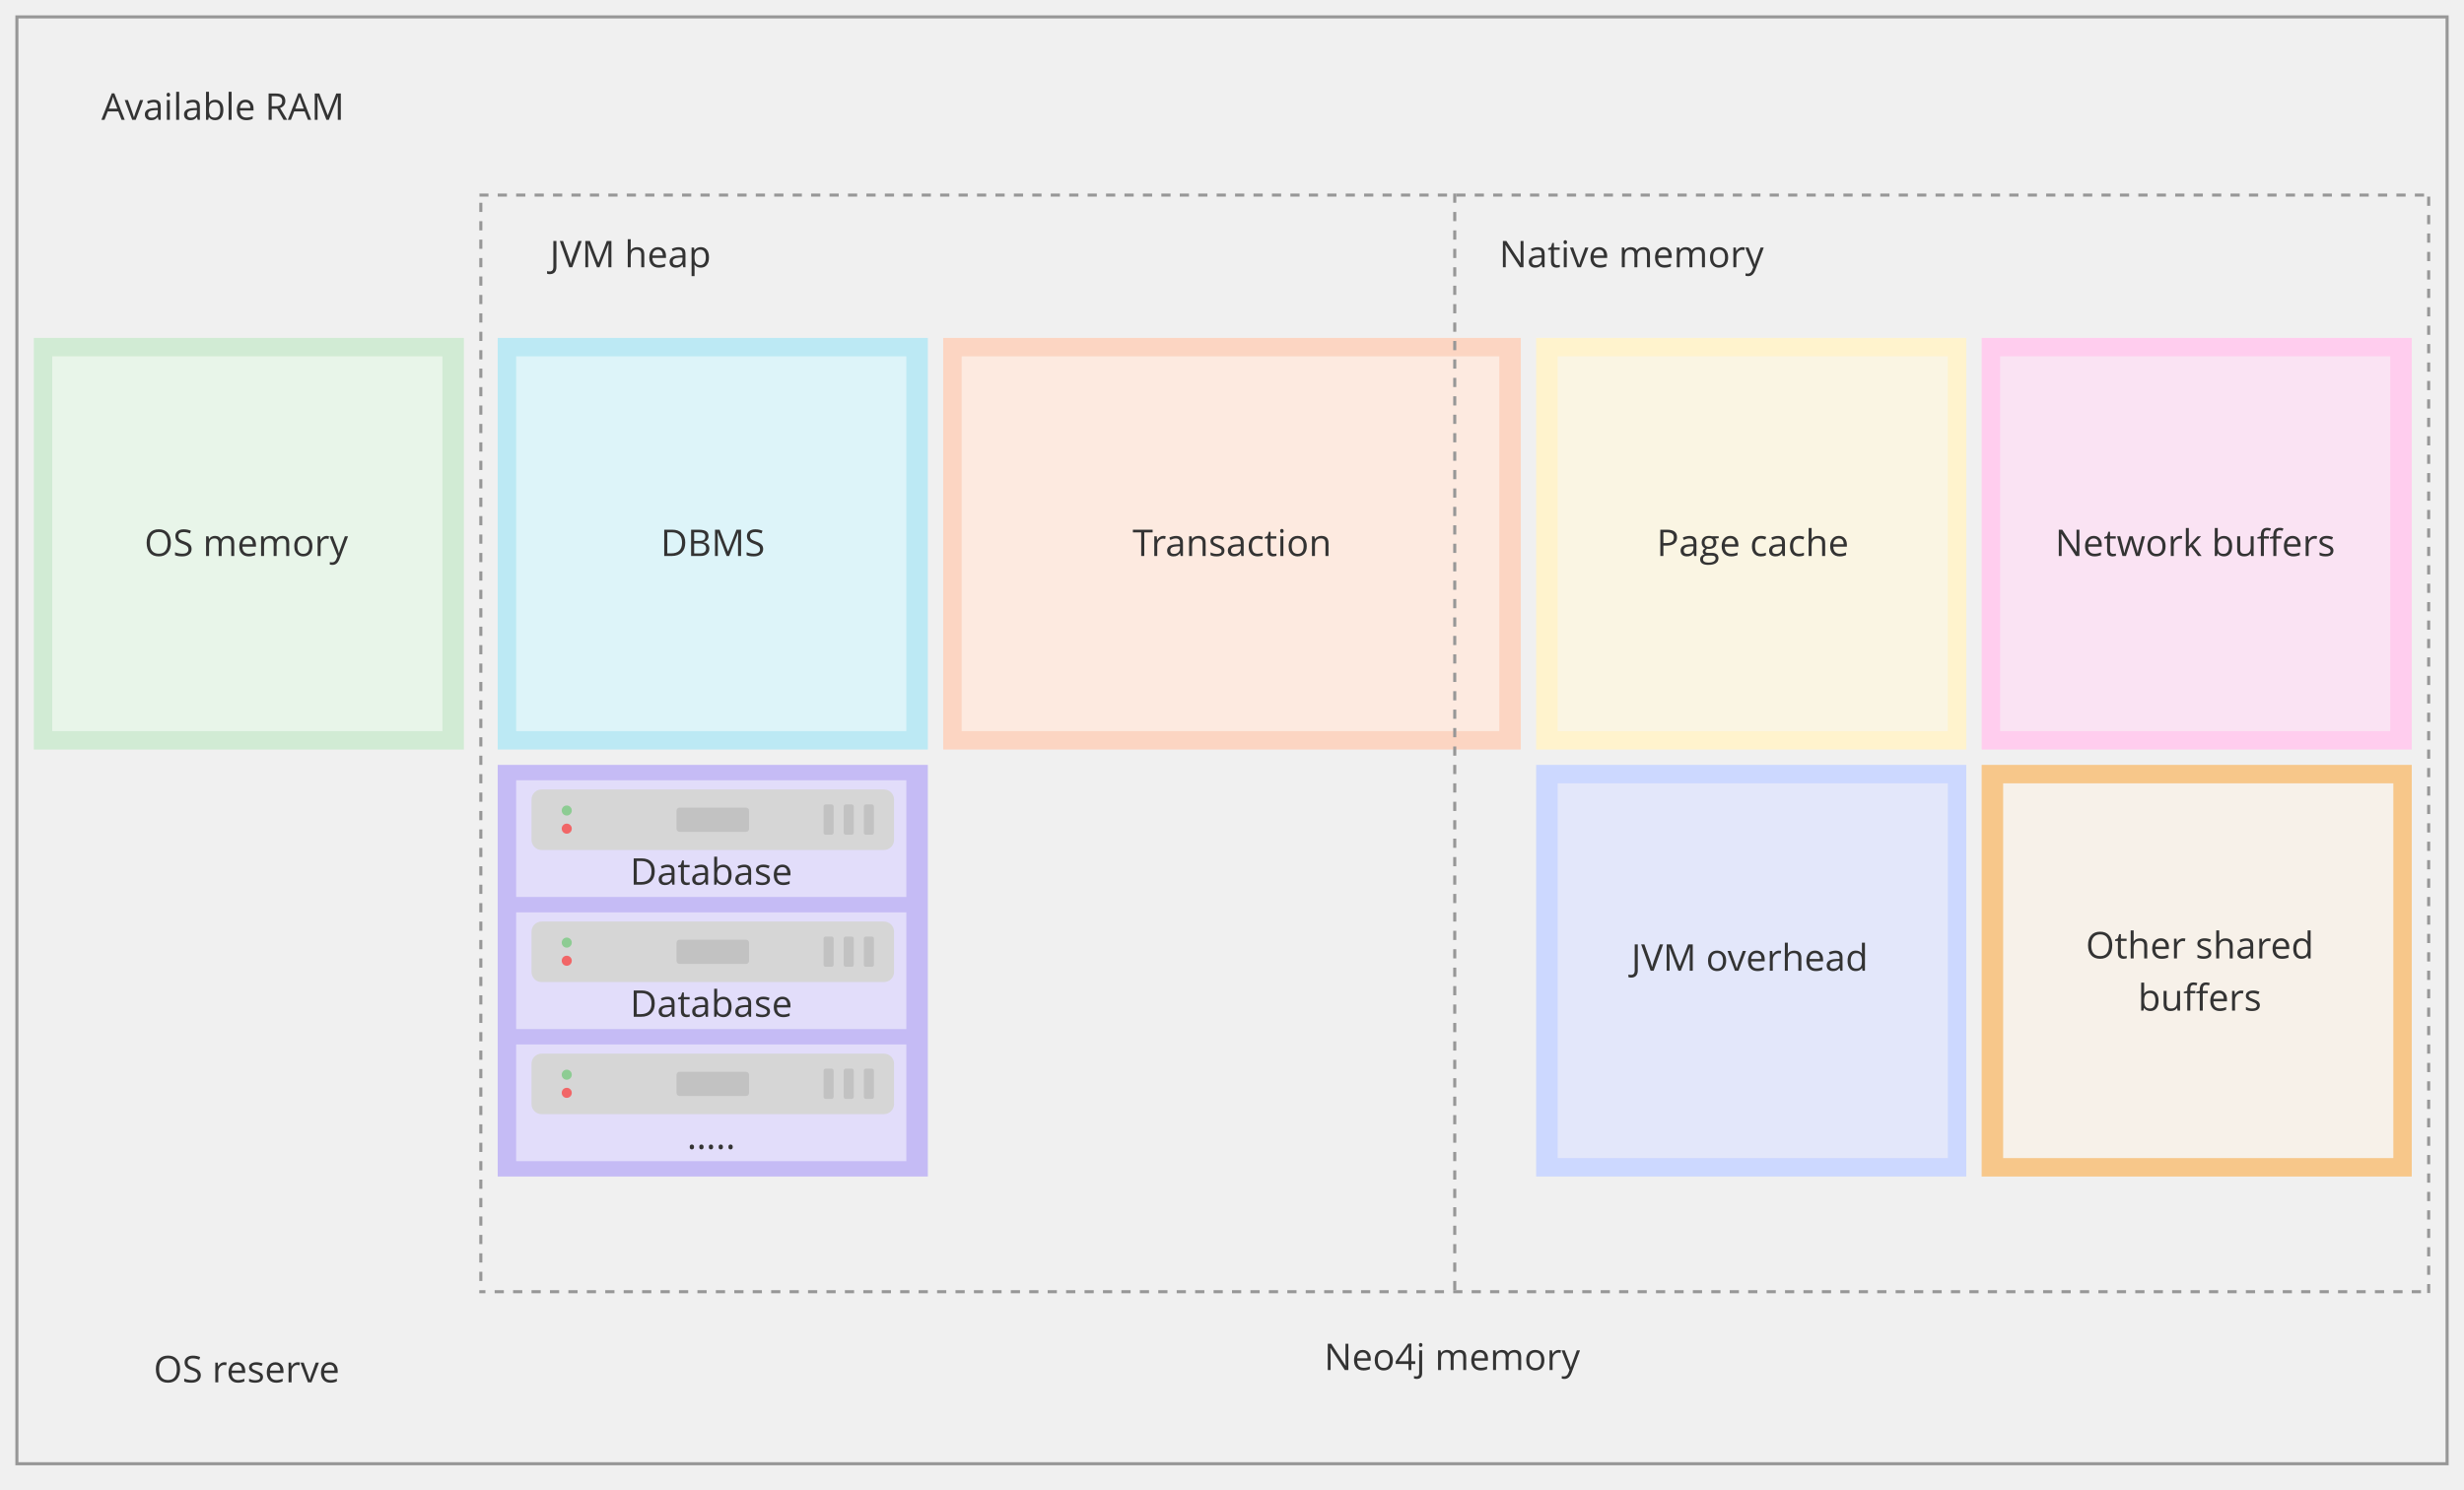
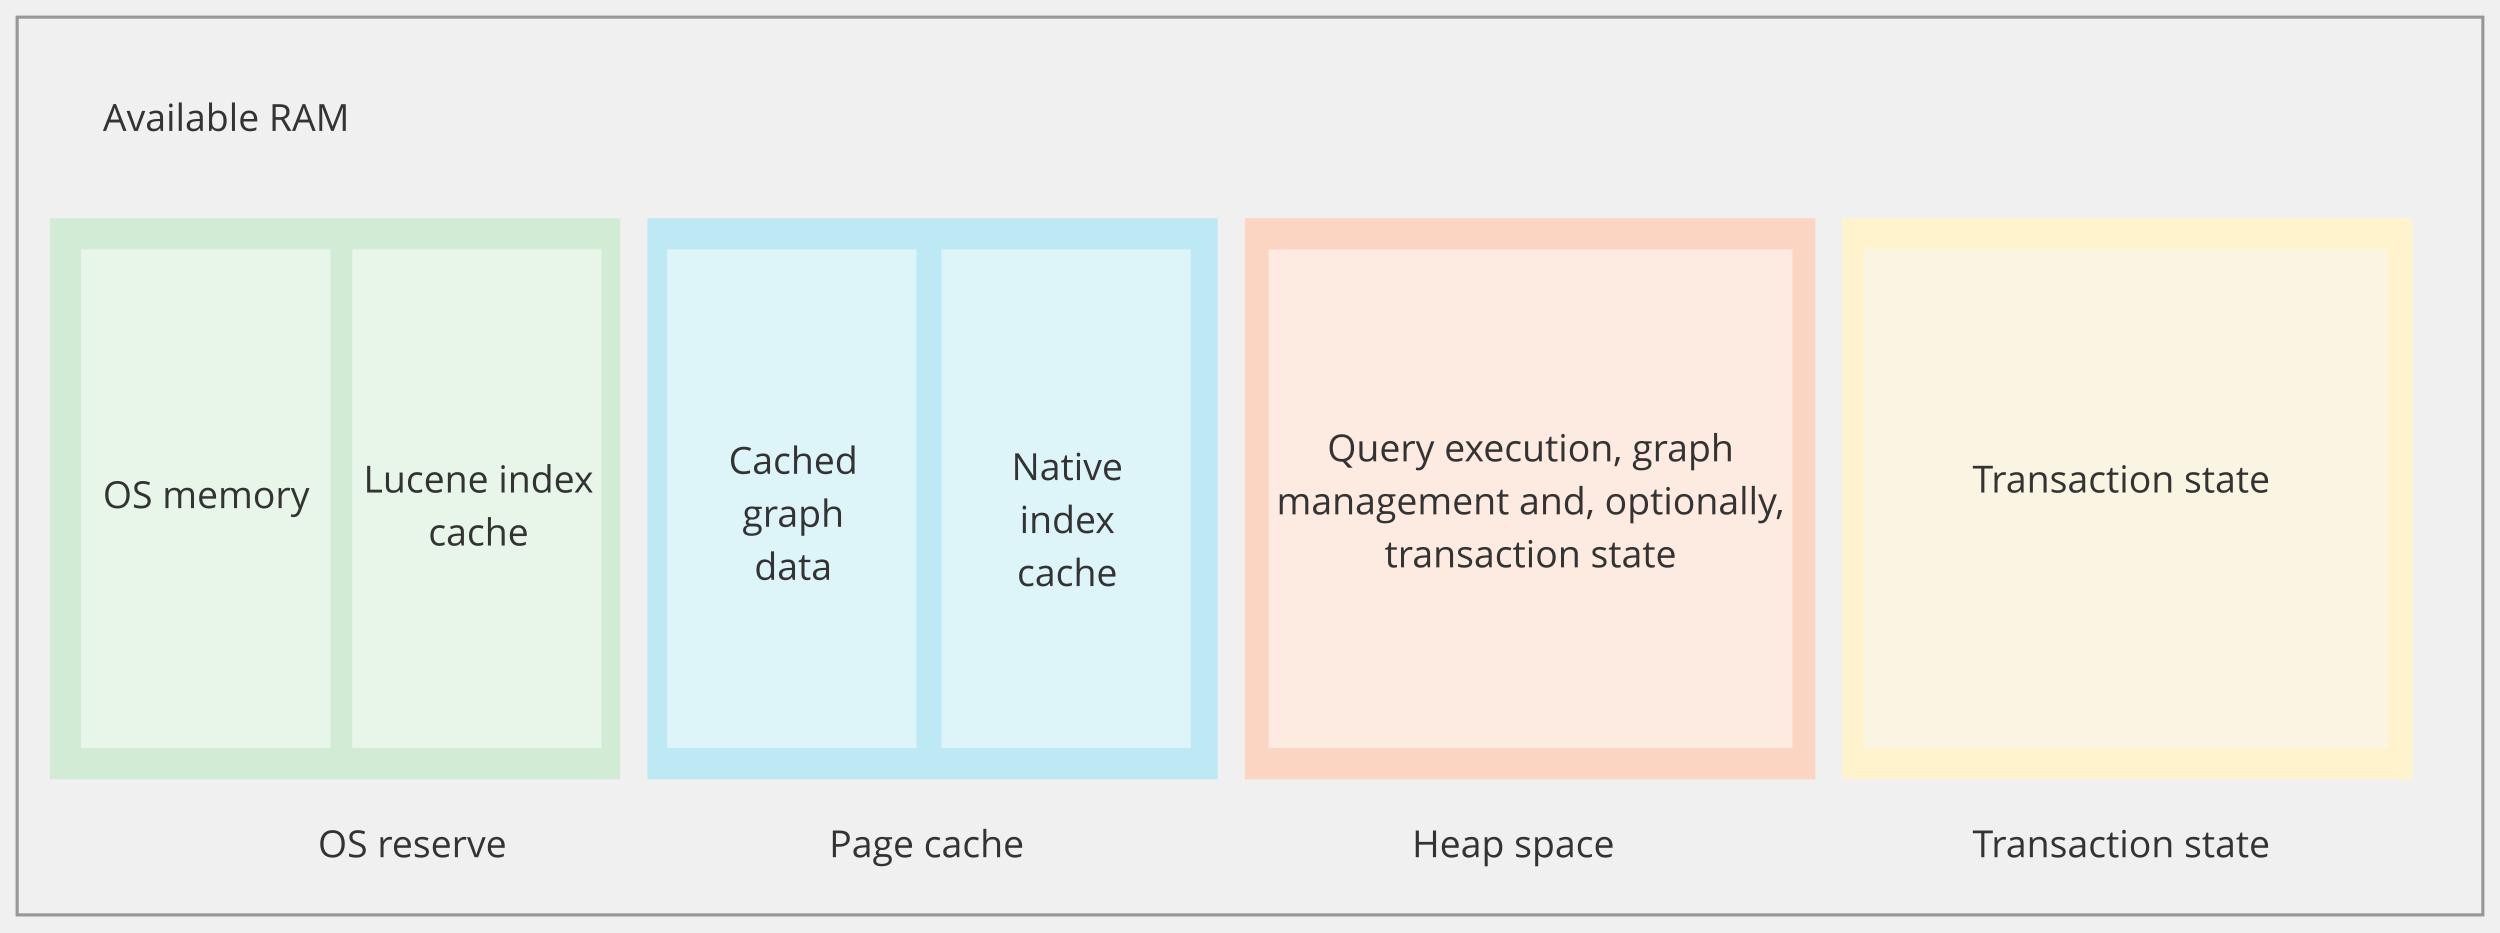
- <svg xmlns="http://www.w3.org/2000/svg" xmlns:xlink="http://www.w3.org/1999/xlink" width="802px" height="485px" viewBox="0 0 802 485" version="1.1">
-   <defs>
-     <rect id="path-1" x="156" y="63" width="635" height="358" />
-     <mask id="mask-2" maskContentUnits="userSpaceOnUse" maskUnits="objectBoundingBox" x="0" y="0" width="635" height="358" fill="white">
-       <use xlink:href="#path-1" />
-     </mask>
-   </defs>
-   <g id="neo4j-memory-management2" stroke="none" stroke-width="1" fill="none" fill-rule="evenodd">
+ <svg xmlns="http://www.w3.org/2000/svg" width="802px" height="299px" viewBox="0 0 802 299" version="1.1">
+   <defs />
+   <g id="neo4j-memory-management" stroke="none" stroke-width="1" fill="none" fill-rule="evenodd">
    <text id="Available-RAM" font-family="OpenSans-Regular, Open Sans" font-size="12" font-weight="normal" fill="#333333">
-       <tspan x="33" y="39">Available RAM</tspan>
+       <tspan x="33" y="42">Available RAM</tspan>
    </text>
-     <text id="JVM-heap" font-family="OpenSans-Regular, Open Sans" font-size="12" font-weight="normal" fill="#333333">
-       <tspan x="179" y="87">JVM heap</tspan>
+     <rect id="Rectangle-23" stroke="#979797" x="5.5" y="5.5" width="791" height="288" />
+     <rect id="Rectangle-24" fill="#D1EBD4" x="16" y="70" width="183" height="180" />
+     <rect id="Rectangle-24" fill="#BCE9F4" x="207.667" y="70" width="183" height="180" />
+     <rect id="Rectangle-24" fill="#FCD5C2" x="399.333" y="70" width="183" height="180" />
+     <rect id="Rectangle-25" fill="#E8F5E9" x="26" y="80" width="80" height="160" />
+     <rect id="Rectangle-25" fill="#E8F5E9" x="113" y="80" width="80" height="160" />
+     <rect id="Rectangle-26" fill="#FDEAE0" x="407" y="80" width="168" height="160" />
+     <text id="OS-reserve" font-family="OpenSans-Regular, Open Sans" font-size="12" font-weight="normal" fill="#333333">
+       <tspan x="102" y="275">OS reserve</tspan>
    </text>
-     <text id="Native-memory" font-family="OpenSans-Regular, Open Sans" font-size="12" font-weight="normal" fill="#333333">
-       <tspan x="488" y="87">Native memory</tspan>
+     <text id="Page-cache" font-family="OpenSans-Regular, Open Sans" font-size="12" font-weight="normal" fill="#333333">
+       <tspan x="266" y="275">Page cache</tspan>
    </text>
-     <rect id="Rectangle-23" stroke="#979797" x="5.5" y="5.5" width="791" height="471" />
-     <g id="Group-2" transform="translate(162, 249)">
-       <polygon id="Rectangle-24" fill="#C5BBF5" points="0 0 140 0 140 134 0 134" />
-       <g id="Group" transform="translate(6, 5)">
-         <polygon id="Rectangle-25" fill="#FFFFFF" opacity="0.499" points="0 0 127 0 127 38 0 38" />
-         <text id="Database" font-family="OpenSans-Regular, Open Sans" font-size="12" font-weight="normal" fill="#333333">
-           <tspan x="37.092" y="34">Database</tspan>
-         </text>
-         <g id="Group-32" transform="translate(5, 3)">
-           <path d="M114.722,19.697 L3.278,19.697 C1.467,19.697 0,18.228 0,16.414 L0,3.283 C0,1.469 1.467,0 3.278,0 L114.722,0 C116.533,0 118,1.469 118,3.283 L118,16.414 C118,18.228 116.533,19.697 114.722,19.697" id="Fill-1" fill="#D6D6D6" />
-           <path d="M13.111,12.762 C13.111,13.669 12.378,14.403 11.472,14.403 C10.567,14.403 9.833,13.669 9.833,12.762 C9.833,11.855 10.567,11.121 11.472,11.121 C12.378,11.121 13.111,11.855 13.111,12.762" id="Fill-3" fill="#F16667" />
-           <path d="M13.111,6.853 C13.111,7.76 12.378,8.494 11.472,8.494 C10.567,8.494 9.833,7.76 9.833,6.853 C9.833,5.946 10.567,5.211 11.472,5.211 C12.378,5.211 13.111,5.946 13.111,6.853" id="Fill-5" fill="#8DCC93" />
-           <path d="M97.678,14.732 L95.711,14.732 C95.349,14.732 95.056,14.438 95.056,14.075 L95.056,5.54 C95.056,5.177 95.349,4.883 95.711,4.883 L97.678,4.883 C98.04,4.883 98.333,5.177 98.333,5.54 L98.333,14.075 C98.333,14.438 98.04,14.732 97.678,14.732" id="Fill-7" fill="#C2C2C2" />
-           <path d="M104.231,14.732 L102.269,14.732 C101.906,14.732 101.611,14.437 101.611,14.072 L101.611,5.542 C101.611,5.178 101.906,4.883 102.269,4.883 L104.231,4.883 C104.595,4.883 104.889,5.178 104.889,5.542 L104.889,14.072 C104.889,14.437 104.595,14.732 104.231,14.732" id="Fill-9" fill="#C2C2C2" />
-           <path d="M110.792,14.732 L108.819,14.732 C108.458,14.732 108.167,14.44 108.167,14.078 L108.167,5.536 C108.167,5.175 108.458,4.883 108.819,4.883 L110.792,4.883 C111.153,4.883 111.444,5.175 111.444,5.536 L111.444,14.078 C111.444,14.44 111.153,14.732 110.792,14.732" id="Fill-11" fill="#C2C2C2" />
-           <path d="M70.8,6.891 L70.8,12.806 C70.8,13.348 70.361,13.788 69.819,13.788 L48.181,13.788 C47.639,13.788 47.2,13.348 47.2,12.806 L47.2,6.891 C47.2,6.349 47.639,5.909 48.181,5.909 L69.819,5.909 C70.361,5.909 70.8,6.349 70.8,6.891" id="Fill-13" fill="#C2C2C2" />
-         </g>
-       </g>
-       <g id="Group" transform="translate(6, 48)">
-         <polygon id="Rectangle-25" fill="#FFFFFF" opacity="0.499" points="0 0 127 0 127 38 0 38" />
-         <text id="Database" font-family="OpenSans-Regular, Open Sans" font-size="12" font-weight="normal" fill="#333333">
-           <tspan x="37.092" y="34">Database</tspan>
-         </text>
-         <g id="Group-32" transform="translate(5, 3)">
-           <path d="M114.722,19.697 L3.278,19.697 C1.467,19.697 0,18.228 0,16.414 L0,3.283 C0,1.469 1.467,0 3.278,0 L114.722,0 C116.533,0 118,1.469 118,3.283 L118,16.414 C118,18.228 116.533,19.697 114.722,19.697" id="Fill-1" fill="#D6D6D6" />
-           <path d="M13.111,12.762 C13.111,13.669 12.378,14.403 11.472,14.403 C10.567,14.403 9.833,13.669 9.833,12.762 C9.833,11.855 10.567,11.121 11.472,11.121 C12.378,11.121 13.111,11.855 13.111,12.762" id="Fill-3" fill="#F16667" />
-           <path d="M13.111,6.853 C13.111,7.76 12.378,8.494 11.472,8.494 C10.567,8.494 9.833,7.76 9.833,6.853 C9.833,5.946 10.567,5.211 11.472,5.211 C12.378,5.211 13.111,5.946 13.111,6.853" id="Fill-5" fill="#8DCC93" />
-           <path d="M97.678,14.732 L95.711,14.732 C95.349,14.732 95.056,14.438 95.056,14.075 L95.056,5.54 C95.056,5.177 95.349,4.883 95.711,4.883 L97.678,4.883 C98.04,4.883 98.333,5.177 98.333,5.54 L98.333,14.075 C98.333,14.438 98.04,14.732 97.678,14.732" id="Fill-7" fill="#C2C2C2" />
-           <path d="M104.231,14.732 L102.269,14.732 C101.906,14.732 101.611,14.437 101.611,14.072 L101.611,5.542 C101.611,5.178 101.906,4.883 102.269,4.883 L104.231,4.883 C104.595,4.883 104.889,5.178 104.889,5.542 L104.889,14.072 C104.889,14.437 104.595,14.732 104.231,14.732" id="Fill-9" fill="#C2C2C2" />
-           <path d="M110.792,14.732 L108.819,14.732 C108.458,14.732 108.167,14.44 108.167,14.078 L108.167,5.536 C108.167,5.175 108.458,4.883 108.819,4.883 L110.792,4.883 C111.153,4.883 111.444,5.175 111.444,5.536 L111.444,14.078 C111.444,14.44 111.153,14.732 110.792,14.732" id="Fill-11" fill="#C2C2C2" />
-           <path d="M70.8,6.891 L70.8,12.806 C70.8,13.348 70.361,13.788 69.819,13.788 L48.181,13.788 C47.639,13.788 47.2,13.348 47.2,12.806 L47.2,6.891 C47.2,6.349 47.639,5.909 48.181,5.909 L69.819,5.909 C70.361,5.909 70.8,6.349 70.8,6.891" id="Fill-13" fill="#C2C2C2" />
-         </g>
-       </g>
-       <g id="Group" transform="translate(6, 91)">
-         <polygon id="Rectangle-25" fill="#FFFFFF" opacity="0.499" points="0 0 127 0 127 38 0 38" />
-         <text id="….." font-family="OpenSans-Regular, Open Sans" font-size="12" font-weight="normal" fill="#333333">
-           <tspan x="55.602" y="34">…..</tspan>
-         </text>
-         <g id="Group-32" transform="translate(5, 3)">
-           <path d="M114.722,19.697 L3.278,19.697 C1.467,19.697 0,18.228 0,16.414 L0,3.283 C0,1.469 1.467,0 3.278,0 L114.722,0 C116.533,0 118,1.469 118,3.283 L118,16.414 C118,18.228 116.533,19.697 114.722,19.697" id="Fill-1" fill="#D6D6D6" />
-           <path d="M13.111,12.762 C13.111,13.669 12.378,14.403 11.472,14.403 C10.567,14.403 9.833,13.669 9.833,12.762 C9.833,11.855 10.567,11.121 11.472,11.121 C12.378,11.121 13.111,11.855 13.111,12.762" id="Fill-3" fill="#F16667" />
-           <path d="M13.111,6.853 C13.111,7.76 12.378,8.494 11.472,8.494 C10.567,8.494 9.833,7.76 9.833,6.853 C9.833,5.946 10.567,5.211 11.472,5.211 C12.378,5.211 13.111,5.946 13.111,6.853" id="Fill-5" fill="#8DCC93" />
-           <path d="M97.678,14.732 L95.711,14.732 C95.349,14.732 95.056,14.438 95.056,14.075 L95.056,5.54 C95.056,5.177 95.349,4.883 95.711,4.883 L97.678,4.883 C98.04,4.883 98.333,5.177 98.333,5.54 L98.333,14.075 C98.333,14.438 98.04,14.732 97.678,14.732" id="Fill-7" fill="#C2C2C2" />
-           <path d="M104.231,14.732 L102.269,14.732 C101.906,14.732 101.611,14.437 101.611,14.072 L101.611,5.542 C101.611,5.178 101.906,4.883 102.269,4.883 L104.231,4.883 C104.595,4.883 104.889,5.178 104.889,5.542 L104.889,14.072 C104.889,14.437 104.595,14.732 104.231,14.732" id="Fill-9" fill="#C2C2C2" />
-           <path d="M110.792,14.732 L108.819,14.732 C108.458,14.732 108.167,14.44 108.167,14.078 L108.167,5.536 C108.167,5.175 108.458,4.883 108.819,4.883 L110.792,4.883 C111.153,4.883 111.444,5.175 111.444,5.536 L111.444,14.078 C111.444,14.44 111.153,14.732 110.792,14.732" id="Fill-11" fill="#C2C2C2" />
-           <path d="M70.8,6.891 L70.8,12.806 C70.8,13.348 70.361,13.788 69.819,13.788 L48.181,13.788 C47.639,13.788 47.2,13.348 47.2,12.806 L47.2,6.891 C47.2,6.349 47.639,5.909 48.181,5.909 L69.819,5.909 C70.361,5.909 70.8,6.349 70.8,6.891" id="Fill-13" fill="#C2C2C2" />
-         </g>
-       </g>
-     </g>
-     <g id="Group-3" transform="translate(11, 110)">
-       <polygon id="Rectangle-24" fill="#D1EBD4" points="0 0 140 0 140 134 0 134" />
-       <polygon id="Rectangle-25" fill="#E8F5E9" points="6 6 133 6 133 128 6 128" />
-       <text id="OS-memory" font-family="OpenSans-Regular, Open Sans" font-size="12" font-weight="normal" fill="#333333">
-         <tspan x="36" y="71">OS memory</tspan>
+     <text id="Heap-space" font-family="OpenSans-Regular, Open Sans" font-size="12" font-weight="normal" fill="#333333">
+       <tspan x="453" y="275">Heap space</tspan>
+     </text>
+     <text id="OS-memory" font-family="OpenSans-Regular, Open Sans" font-size="12" font-weight="normal" fill="#333333">
+       <tspan x="33" y="163">OS memory</tspan>
+     </text>
+     <text id="Lucene-index-cache" font-family="OpenSans-Regular, Open Sans" font-size="12" font-weight="normal" fill="#333333">
+       <tspan x="116.606" y="158">Lucene index </tspan>
+       <tspan x="137.401" y="175">cache</tspan>
+     </text>
+     <g id="Group" transform="translate(214, 80)">
+       <rect id="Rectangle-26" fill="#DDF4F9" x="0" y="0" width="80" height="160" />
+       <text id="Cached-graph-data" font-family="OpenSans-Regular, Open Sans" font-size="12" font-weight="normal" fill="#333333">
+         <tspan x="19.75" y="72">Cached </tspan>
+         <tspan x="24.142" y="89">graph </tspan>
+         <tspan x="27.986" y="106">data</tspan>
      </text>
    </g>
-     <text id="OS-reserve" font-family="OpenSans-Regular, Open Sans" font-size="12" font-weight="normal" fill="#333333">
-       <tspan x="50" y="450">OS reserve</tspan>
-     </text>
-     <text id="Neo4j-memory" font-family="OpenSans-Regular, Open Sans" font-size="12" font-weight="normal" fill="#333333">
-       <tspan x="431" y="446">Neo4j memory</tspan>
-     </text>
-     <g id="Group-4" transform="translate(162, 110)">
-       <polygon id="Rectangle-24" fill="#BCE9F4" points="0 0 140 0 140 134 0 134" />
-       <polygon id="Rectangle-25" fill="#DDF4F9" points="6 6 133 6 133 128 6 128" />
-       <text id="DBMS" font-family="OpenSans-Regular, Open Sans" font-size="12" font-weight="normal" fill="#333333">
-         <tspan x="53.028" y="71">DBMS</tspan>
+     <g id="Group" transform="translate(302, 80)">
+       <rect id="Rectangle-26" fill="#DDF4F9" x="0" y="0" width="80" height="160" />
+       <text id="Native-index-cache" font-family="OpenSans-Regular, Open Sans" font-size="12" font-weight="normal" fill="#333333">
+         <tspan x="22.495" y="74">Native </tspan>
+         <tspan x="25.097" y="91">index</tspan>
+         <tspan x="24.265" y="108">cache</tspan>
      </text>
    </g>
-     <polygon id="Rectangle-24" fill="#FCD5C2" points="307 110 495 110 495 244 307 244" />
-     <polygon id="Rectangle-25" fill="#FDEAE0" points="313 116 488 116 488 238 313 238" />
-     <text id="Transaction" font-family="OpenSans-Regular, Open Sans" font-size="12" font-weight="normal" fill="#333333">
-       <tspan x="368.633" y="181">Transaction</tspan>
+     <text id="Query-execution,-gra" font-family="OpenSans-Regular, Open Sans" font-size="12" font-weight="normal" fill="#333333">
+       <tspan x="425.788" y="148">Query execution, graph </tspan>
+       <tspan x="409.508" y="165">management and, optionally, </tspan>
+       <tspan x="444.175" y="182">transaction state</tspan>
    </text>
-     <g id="Group-7" transform="translate(500, 110)">
-       <polygon id="Rectangle-24" fill="#FFF3CD" points="0 0 140 0 140 134 0 134" />
-       <polygon id="Rectangle-25" fill="#FAF5E3" points="7 6 134 6 134 128 7 128" />
-       <text id="Page-cache" font-family="OpenSans-Regular, Open Sans" font-size="12" font-weight="normal" fill="#333333">
-         <tspan x="39.24" y="71">Page cache</tspan>
-       </text>
-     </g>
-     <g id="Group-8" transform="translate(500, 249)">
-       <polygon id="Rectangle-24" fill="#CCD8FF" points="0 0 140 0 140 134 0 134" />
-       <polygon id="Rectangle-25" fill="#E3E7FA" points="7 6 134 6 134 128 7 128" />
-       <text id="JVM-overhead" font-family="OpenSans-Regular, Open Sans" font-size="12" font-weight="normal" fill="#333333">
-         <tspan x="30.963" y="67">JVM overhead</tspan>
-       </text>
-     </g>
-     <g id="Group-6" transform="translate(645, 110)">
-       <polygon id="Rectangle-24" fill="#FFCDEE" points="0 0 140 0 140 134 0 134" />
-       <polygon id="Rectangle-25" fill="#FAE3F3" points="6 6 133 6 133 128 6 128" />
-       <text id="Network-buffers" font-family="OpenSans-Regular, Open Sans" font-size="12" font-weight="normal" fill="#333333">
-         <tspan x="23.938" y="71">Network buffers</tspan>
-       </text>
-     </g>
-     <g id="Group-9" transform="translate(645, 249)">
-       <polygon id="Rectangle-24" fill="#F7C78A" points="0 0 140 0 140 134 0 134" />
-       <polygon id="Rectangle-25" fill="#F7F1E9" points="7 6 134 6 134 128 7 128" />
-       <text id="Other-shared-buffers" font-family="OpenSans-Regular, Open Sans" font-size="12" font-weight="normal" fill="#333333">
-         <tspan x="33.898" y="63">Other shared </tspan>
-         <tspan x="50.894" y="80">buffers</tspan>
-       </text>
-     </g>
-     <use id="Rectangle" stroke="#979797" mask="url(#mask-2)" stroke-width="2" stroke-dasharray="3" xlink:href="#path-1" />
-     <path d="M473.5,63 L473.5,421" id="Path-54" stroke="#979797" stroke-dasharray="3" />
+     <rect id="Rectangle-24" fill="#FFF3CD" x="591" y="70" width="183" height="180" />
+     <rect id="Rectangle-26" fill="#FAF5E3" x="598" y="80" width="168" height="160" />
+     <text id="Transaction-state" font-family="OpenSans-Regular, Open Sans" font-size="12" font-weight="normal" fill="#333333">
+       <tspan x="632.772" y="158">Transaction state</tspan>
+     </text>
+     <text id="Transaction-state" font-family="OpenSans-Regular, Open Sans" font-size="12" font-weight="normal" fill="#333333">
+       <tspan x="632.772" y="275">Transaction state</tspan>
+     </text>
  </g>
</svg>
